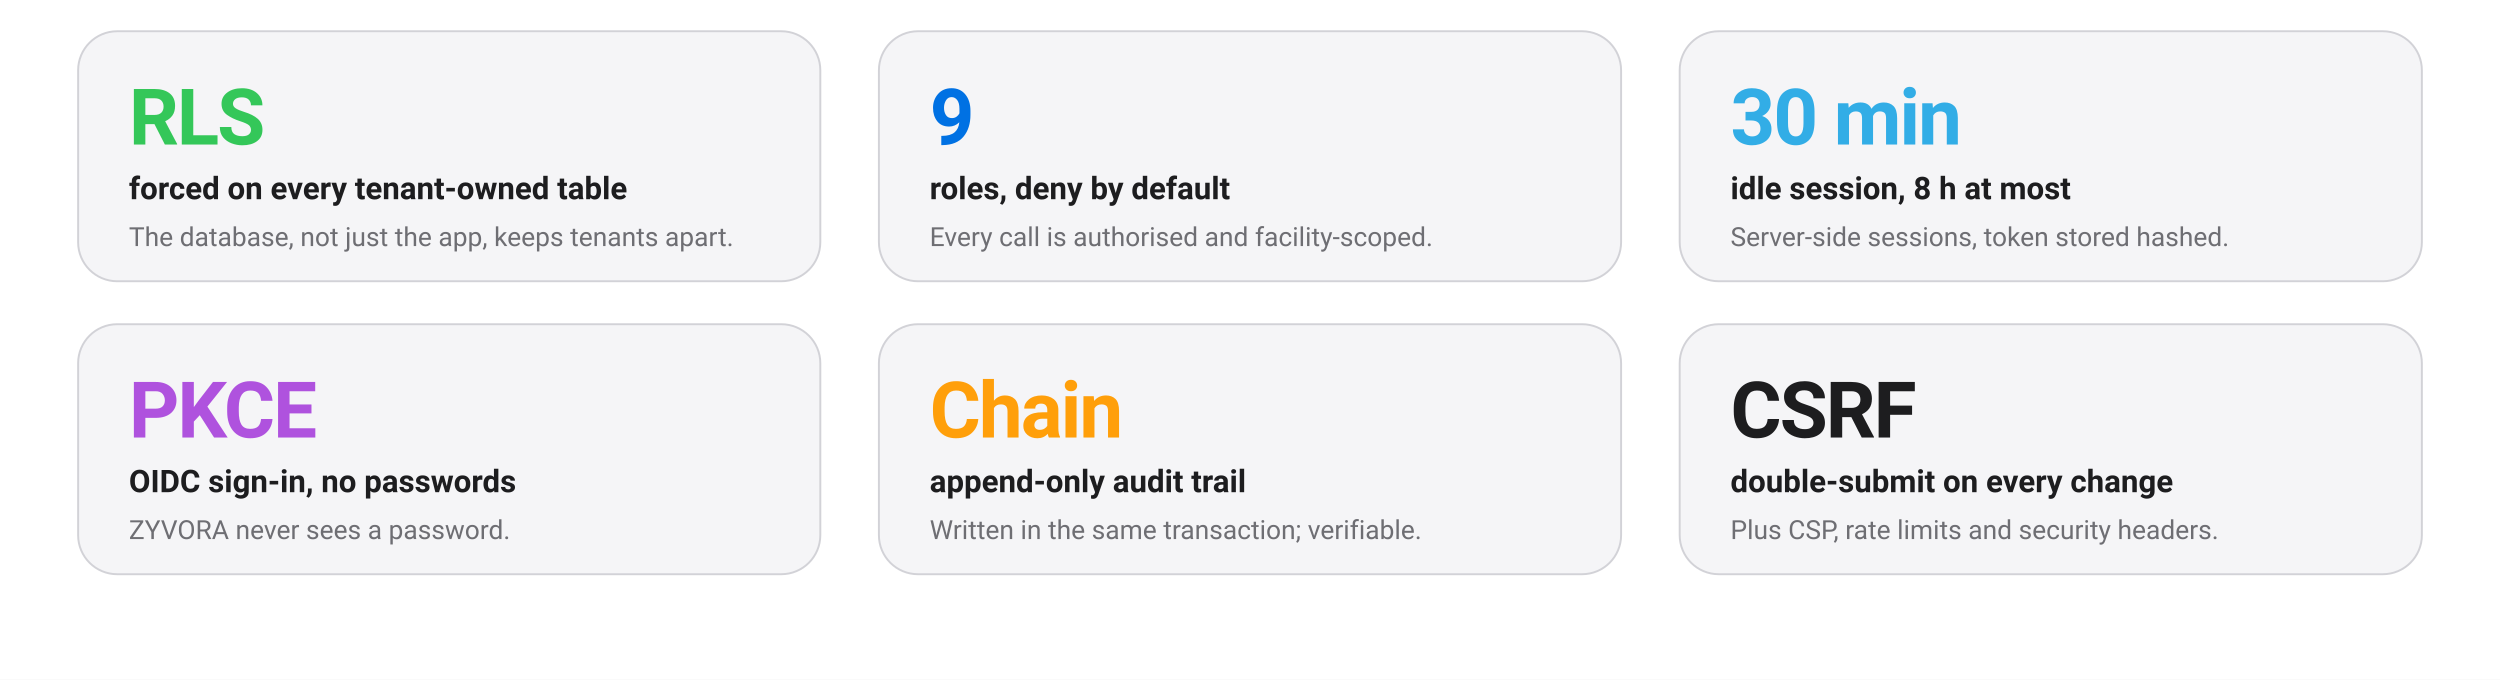
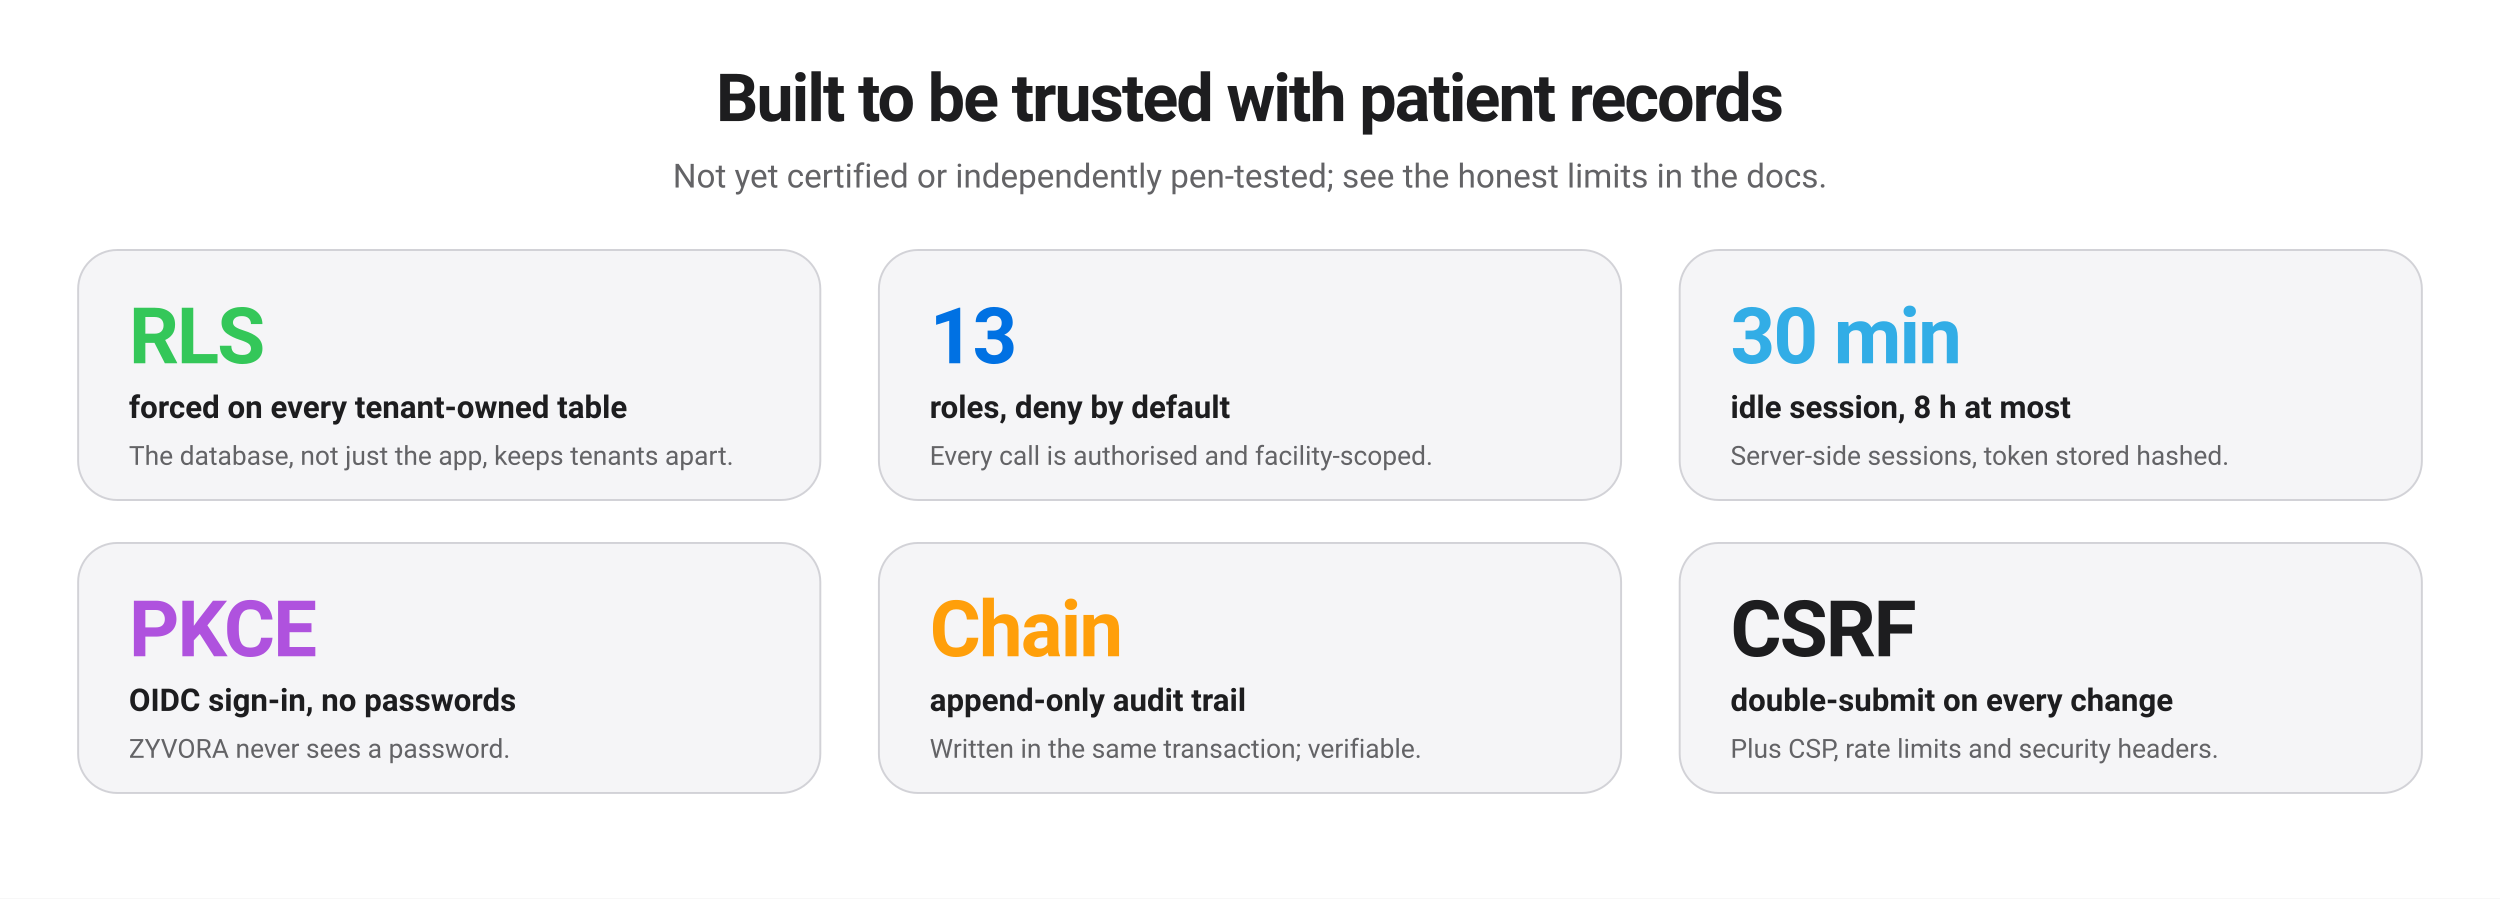
- <svg xmlns="http://www.w3.org/2000/svg" viewBox="0 112 1280 348" width="1280" height="348" role="img" aria-labelledby="t d">
+ <svg xmlns="http://www.w3.org/2000/svg" viewBox="0 0 1280 460" width="1280" height="460" role="img" aria-labelledby="t d">
  <defs />
  <rect x="0" y="0" width="1280" height="460" rx="0" fill="#ffffff" />
  <text x="640" y="62" font-family="-apple-system,BlinkMacSystemFont,'SF Pro Display','SF Pro Text','Segoe UI',Roboto,Helvetica,Arial,sans-serif" font-size="34" font-weight="700" fill="#1d1d1f" text-anchor="middle" letter-spacing="-1">Built to be trusted with patient records</text>
-   <text x="640" y="96" font-family="-apple-system,BlinkMacSystemFont,'SF Pro Display','SF Pro Text','Segoe UI',Roboto,Helvetica,Arial,sans-serif" font-size="17" font-weight="400" fill="#6e6e73" text-anchor="middle">Not yet certified or independently pen-tested; see the honest limits in the docs.</text>
+   <text x="640" y="96" font-family="-apple-system,BlinkMacSystemFont,'SF Pro Display','SF Pro Text','Segoe UI',Roboto,Helvetica,Arial,sans-serif" font-size="17" font-weight="400" fill="#636366" text-anchor="middle">Not yet certified or independently pen-tested; see the honest limits in the docs.</text>
  <rect x="40" y="128" width="380" height="128" rx="20" fill="#f5f5f7" stroke="#d2d2d7" stroke-width="1" />
  <text x="66" y="186" font-family="-apple-system,BlinkMacSystemFont,'SF Pro Display','SF Pro Text','Segoe UI',Roboto,Helvetica,Arial,sans-serif" font-size="40" font-weight="700" fill="#34c759" letter-spacing="-1">RLS</text>
  <text x="66" y="214" font-family="-apple-system,BlinkMacSystemFont,'SF Pro Display','SF Pro Text','Segoe UI',Roboto,Helvetica,Arial,sans-serif" font-size="16" font-weight="600" fill="#1d1d1f">forced on every tenant-owned table</text>
-   <text x="66" y="238" font-family="-apple-system,BlinkMacSystemFont,'SF Pro Display','SF Pro Text','Segoe UI',Roboto,Helvetica,Arial,sans-serif" font-size="13.5" font-weight="400" fill="#6e6e73">The database, not just the app, keeps tenants apart.</text>
+   <text x="66" y="238" font-family="-apple-system,BlinkMacSystemFont,'SF Pro Display','SF Pro Text','Segoe UI',Roboto,Helvetica,Arial,sans-serif" font-size="13.5" font-weight="400" fill="#636366">The database, not just the app, keeps tenants apart.</text>
  <rect x="450" y="128" width="380" height="128" rx="20" fill="#f5f5f7" stroke="#d2d2d7" stroke-width="1" />
-   <text x="476" y="186" font-family="-apple-system,BlinkMacSystemFont,'SF Pro Display','SF Pro Text','Segoe UI',Roboto,Helvetica,Arial,sans-serif" font-size="40" font-weight="700" fill="#0071e3" letter-spacing="-1">9</text>
+   <text x="476" y="186" font-family="-apple-system,BlinkMacSystemFont,'SF Pro Display','SF Pro Text','Segoe UI',Roboto,Helvetica,Arial,sans-serif" font-size="40" font-weight="700" fill="#0071e3" letter-spacing="-1">13</text>
  <text x="476" y="214" font-family="-apple-system,BlinkMacSystemFont,'SF Pro Display','SF Pro Text','Segoe UI',Roboto,Helvetica,Arial,sans-serif" font-size="16" font-weight="600" fill="#1d1d1f">roles, deny by default</text>
-   <text x="476" y="238" font-family="-apple-system,BlinkMacSystemFont,'SF Pro Display','SF Pro Text','Segoe UI',Roboto,Helvetica,Arial,sans-serif" font-size="13.5" font-weight="400" fill="#6e6e73">Every call is authorised and facility-scoped.</text>
+   <text x="476" y="238" font-family="-apple-system,BlinkMacSystemFont,'SF Pro Display','SF Pro Text','Segoe UI',Roboto,Helvetica,Arial,sans-serif" font-size="13.5" font-weight="400" fill="#636366">Every call is authorised and facility-scoped.</text>
  <rect x="860" y="128" width="380" height="128" rx="20" fill="#f5f5f7" stroke="#d2d2d7" stroke-width="1" />
  <text x="886" y="186" font-family="-apple-system,BlinkMacSystemFont,'SF Pro Display','SF Pro Text','Segoe UI',Roboto,Helvetica,Arial,sans-serif" font-size="40" font-weight="700" fill="#32ade6" letter-spacing="-1">30 min</text>
  <text x="886" y="214" font-family="-apple-system,BlinkMacSystemFont,'SF Pro Display','SF Pro Text','Segoe UI',Roboto,Helvetica,Arial,sans-serif" font-size="16" font-weight="600" fill="#1d1d1f">idle session, 8 h at most</text>
-   <text x="886" y="238" font-family="-apple-system,BlinkMacSystemFont,'SF Pro Display','SF Pro Text','Segoe UI',Roboto,Helvetica,Arial,sans-serif" font-size="13.5" font-weight="400" fill="#6e6e73">Server-side sessions, token stored hashed.</text>
+   <text x="886" y="238" font-family="-apple-system,BlinkMacSystemFont,'SF Pro Display','SF Pro Text','Segoe UI',Roboto,Helvetica,Arial,sans-serif" font-size="13.5" font-weight="400" fill="#636366">Server-side sessions, token stored hashed.</text>
  <rect x="40" y="278" width="380" height="128" rx="20" fill="#f5f5f7" stroke="#d2d2d7" stroke-width="1" />
  <text x="66" y="336" font-family="-apple-system,BlinkMacSystemFont,'SF Pro Display','SF Pro Text','Segoe UI',Roboto,Helvetica,Arial,sans-serif" font-size="40" font-weight="700" fill="#af52de" letter-spacing="-1">PKCE</text>
  <text x="66" y="364" font-family="-apple-system,BlinkMacSystemFont,'SF Pro Display','SF Pro Text','Segoe UI',Roboto,Helvetica,Arial,sans-serif" font-size="16" font-weight="600" fill="#1d1d1f">OIDC sign-in, no passwords</text>
-   <text x="66" y="388" font-family="-apple-system,BlinkMacSystemFont,'SF Pro Display','SF Pro Text','Segoe UI',Roboto,Helvetica,Arial,sans-serif" font-size="13.5" font-weight="400" fill="#6e6e73">ZYVORA never sees a password.</text>
+   <text x="66" y="388" font-family="-apple-system,BlinkMacSystemFont,'SF Pro Display','SF Pro Text','Segoe UI',Roboto,Helvetica,Arial,sans-serif" font-size="13.5" font-weight="400" fill="#636366">ZYVORA never sees a password.</text>
  <rect x="450" y="278" width="380" height="128" rx="20" fill="#f5f5f7" stroke="#d2d2d7" stroke-width="1" />
  <text x="476" y="336" font-family="-apple-system,BlinkMacSystemFont,'SF Pro Display','SF Pro Text','Segoe UI',Roboto,Helvetica,Arial,sans-serif" font-size="40" font-weight="700" fill="#ff9f0a" letter-spacing="-1">Chain</text>
  <text x="476" y="364" font-family="-apple-system,BlinkMacSystemFont,'SF Pro Display','SF Pro Text','Segoe UI',Roboto,Helvetica,Arial,sans-serif" font-size="16" font-weight="600" fill="#1d1d1f">append-only audit trail</text>
-   <text x="476" y="388" font-family="-apple-system,BlinkMacSystemFont,'SF Pro Display','SF Pro Text','Segoe UI',Roboto,Helvetica,Arial,sans-serif" font-size="13.5" font-weight="400" fill="#6e6e73">Written in the same transaction; verifiable.</text>
+   <text x="476" y="388" font-family="-apple-system,BlinkMacSystemFont,'SF Pro Display','SF Pro Text','Segoe UI',Roboto,Helvetica,Arial,sans-serif" font-size="13.5" font-weight="400" fill="#636366">Written in the same transaction; verifiable.</text>
  <rect x="860" y="278" width="380" height="128" rx="20" fill="#f5f5f7" stroke="#d2d2d7" stroke-width="1" />
  <text x="886" y="336" font-family="-apple-system,BlinkMacSystemFont,'SF Pro Display','SF Pro Text','Segoe UI',Roboto,Helvetica,Arial,sans-serif" font-size="40" font-weight="700" fill="#1d1d1f" letter-spacing="-1">CSRF</text>
  <text x="886" y="364" font-family="-apple-system,BlinkMacSystemFont,'SF Pro Display','SF Pro Text','Segoe UI',Roboto,Helvetica,Arial,sans-serif" font-size="16" font-weight="600" fill="#1d1d1f">double-submit on every change</text>
-   <text x="886" y="388" font-family="-apple-system,BlinkMacSystemFont,'SF Pro Display','SF Pro Text','Segoe UI',Roboto,Helvetica,Arial,sans-serif" font-size="13.5" font-weight="400" fill="#6e6e73">Plus CSP, rate limits and security headers.</text>
+   <text x="886" y="388" font-family="-apple-system,BlinkMacSystemFont,'SF Pro Display','SF Pro Text','Segoe UI',Roboto,Helvetica,Arial,sans-serif" font-size="13.5" font-weight="400" fill="#636366">Plus CSP, rate limits and security headers.</text>
</svg>
